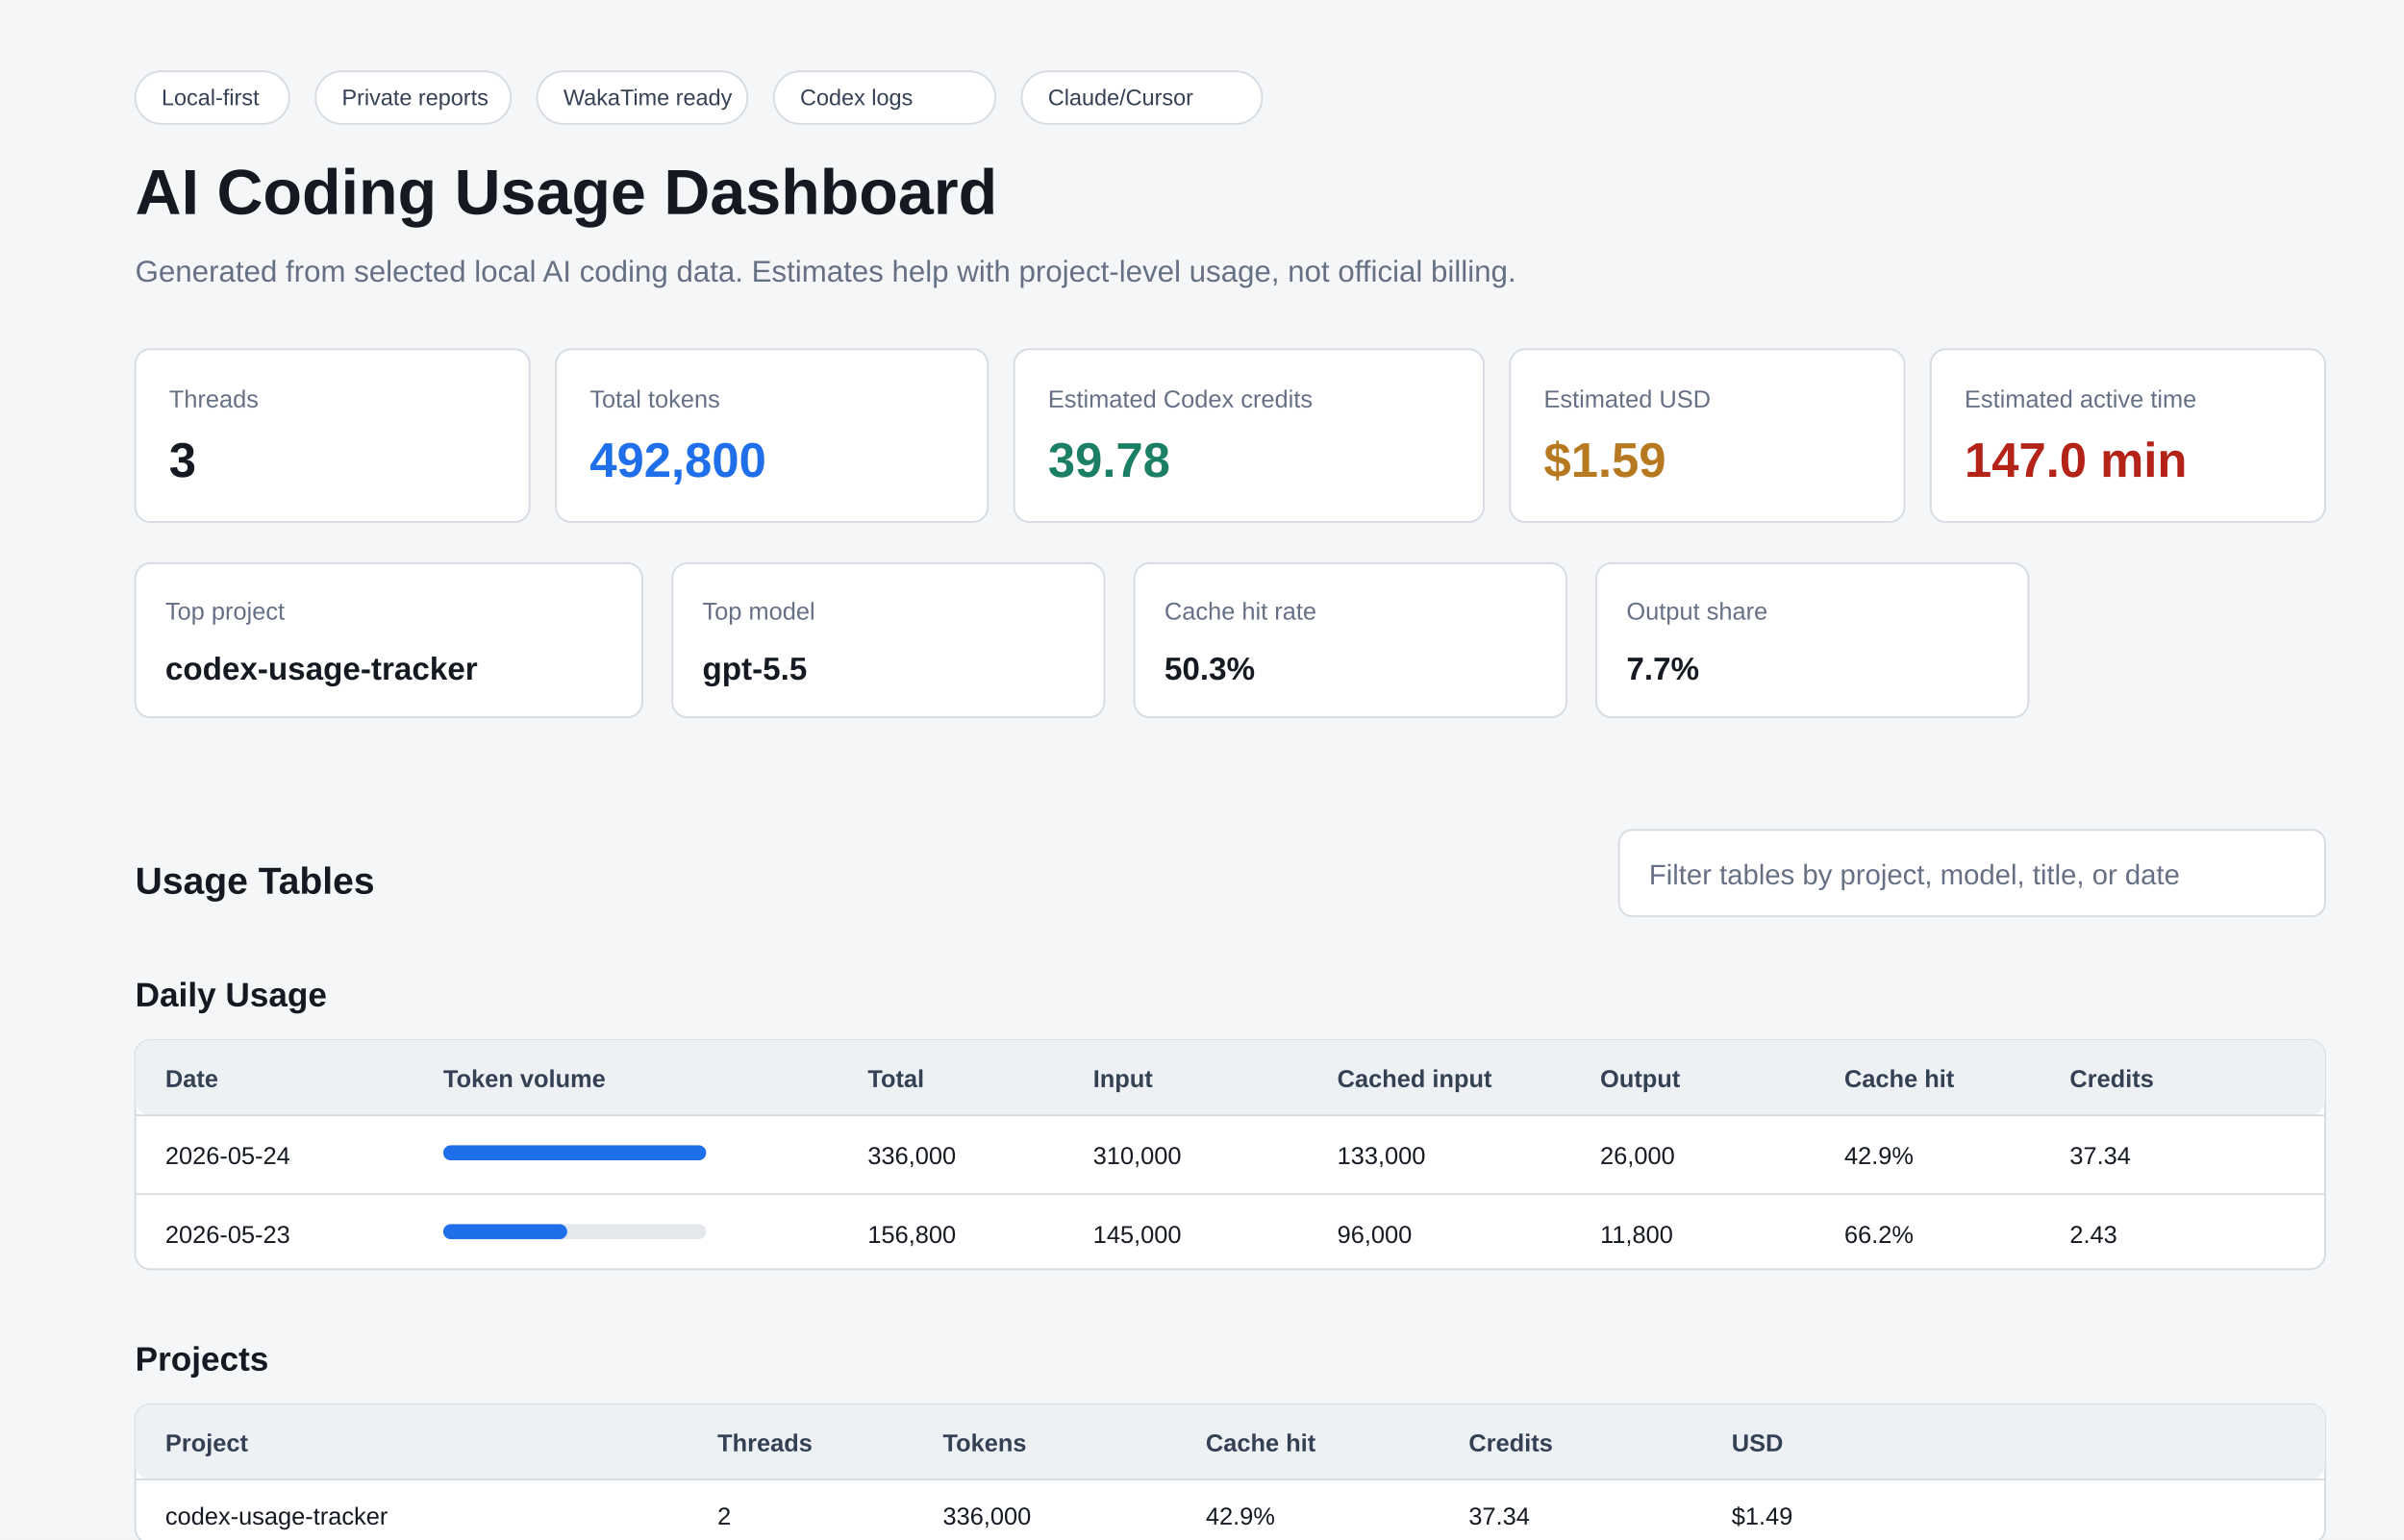
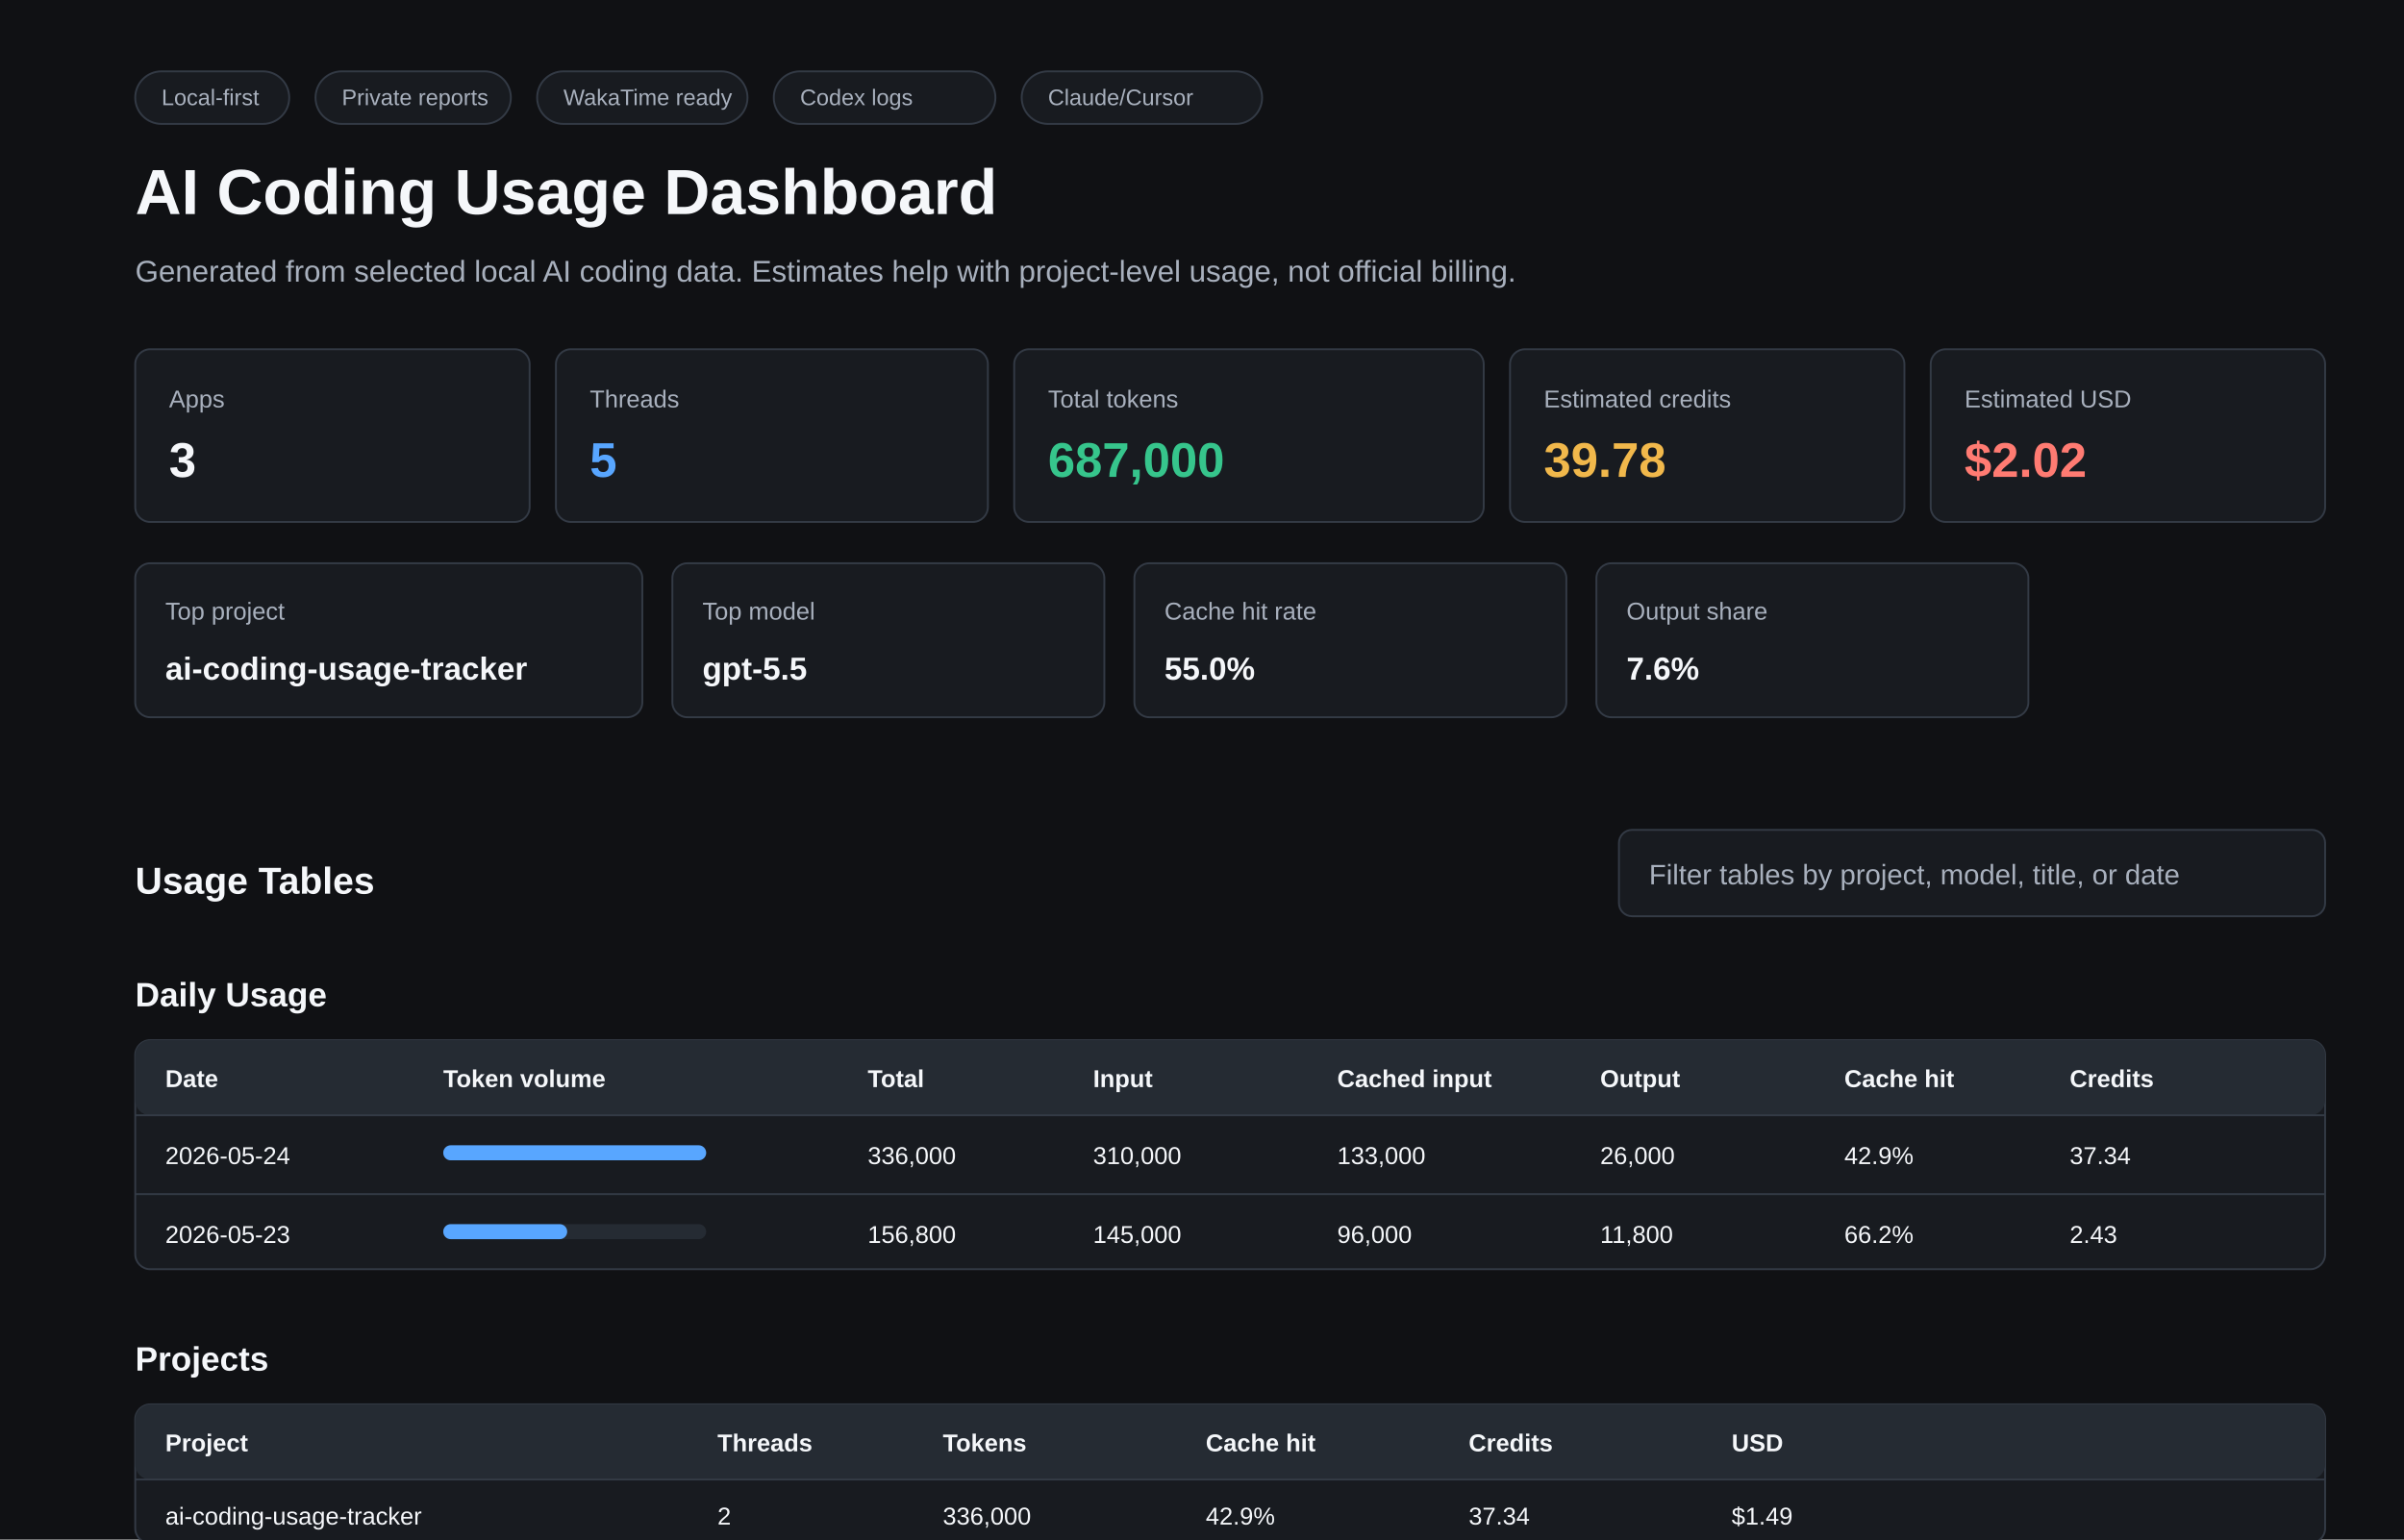
<svg xmlns="http://www.w3.org/2000/svg" width="1280" height="820" viewBox="0 0 1280 820" role="img" aria-labelledby="title desc">
-   <rect width="1280" height="820" fill="#f5f6f8" />
+   <rect width="1280" height="820" fill="#101114" />
  <g transform="translate(72 38)" font-family="Segoe UI, Arial, sans-serif">
-     <g font-size="12" fill="#344054">
-       <rect x="0" y="0" width="82" height="28" rx="14" fill="#fff" stroke="#d7dce2" />
+     <g font-size="12" fill="#a8b0bd">
+       <rect x="0" y="0" width="82" height="28" rx="14" fill="#181b20" stroke="#333a45" />
      <text x="14" y="18">Local-first</text>
-       <rect x="96" y="0" width="104" height="28" rx="14" fill="#fff" stroke="#d7dce2" />
+       <rect x="96" y="0" width="104" height="28" rx="14" fill="#181b20" stroke="#333a45" />
      <text x="110" y="18">Private reports</text>
-       <rect x="214" y="0" width="112" height="28" rx="14" fill="#fff" stroke="#d7dce2" />
+       <rect x="214" y="0" width="112" height="28" rx="14" fill="#181b20" stroke="#333a45" />
      <text x="228" y="18">WakaTime ready</text>
-       <rect x="340" y="0" width="118" height="28" rx="14" fill="#fff" stroke="#d7dce2" />
+       <rect x="340" y="0" width="118" height="28" rx="14" fill="#181b20" stroke="#333a45" />
      <text x="354" y="18">Codex logs</text>
-       <rect x="472" y="0" width="128" height="28" rx="14" fill="#fff" stroke="#d7dce2" />
+       <rect x="472" y="0" width="128" height="28" rx="14" fill="#181b20" stroke="#333a45" />
      <text x="486" y="18">Claude/Cursor</text>
    </g>
-     <text x="0" y="76" font-size="34" font-weight="700" fill="#151a22">AI Coding Usage Dashboard</text>
-     <text x="0" y="112" font-size="16" fill="#667085">Generated from selected local AI coding data. Estimates help with project-level usage, not official billing.</text>
+     <text x="0" y="76" font-size="34" font-weight="700" fill="#f5f7fa">AI Coding Usage Dashboard</text>
+     <text x="0" y="112" font-size="16" fill="#a8b0bd">Generated from selected local AI coding data. Estimates help with project-level usage, not official billing.</text>
    <g transform="translate(0 148)">
      <g>
-         <rect width="210" height="92" rx="8" fill="#fff" stroke="#d7dce2" />
-         <text x="18" y="31" font-size="13" fill="#667085">Threads</text>
-         <text x="18" y="68" font-size="26" font-weight="700" fill="#151a22">3</text>
+         <rect width="210" height="92" rx="8" fill="#181b20" stroke="#333a45" />
+         <text x="18" y="31" font-size="13" fill="#a8b0bd">Apps</text>
+         <text x="18" y="68" font-size="26" font-weight="700" fill="#f5f7fa">3</text>
      </g>
      <g transform="translate(224 0)">
-         <rect width="230" height="92" rx="8" fill="#fff" stroke="#d7dce2" />
-         <text x="18" y="31" font-size="13" fill="#667085">Total tokens</text>
-         <text x="18" y="68" font-size="26" font-weight="700" fill="#1f6feb">492,800</text>
+         <rect width="230" height="92" rx="8" fill="#181b20" stroke="#333a45" />
+         <text x="18" y="31" font-size="13" fill="#a8b0bd">Threads</text>
+         <text x="18" y="68" font-size="26" font-weight="700" fill="#58a6ff">5</text>
      </g>
      <g transform="translate(468 0)">
-         <rect width="250" height="92" rx="8" fill="#fff" stroke="#d7dce2" />
-         <text x="18" y="31" font-size="13" fill="#667085">Estimated Codex credits</text>
-         <text x="18" y="68" font-size="26" font-weight="700" fill="#1a7f64">39.78</text>
+         <rect width="250" height="92" rx="8" fill="#181b20" stroke="#333a45" />
+         <text x="18" y="31" font-size="13" fill="#a8b0bd">Total tokens</text>
+         <text x="18" y="68" font-size="26" font-weight="700" fill="#36c58c">687,000</text>
      </g>
      <g transform="translate(732 0)">
-         <rect width="210" height="92" rx="8" fill="#fff" stroke="#d7dce2" />
-         <text x="18" y="31" font-size="13" fill="#667085">Estimated USD</text>
-         <text x="18" y="68" font-size="26" font-weight="700" fill="#b7791f">$1.59</text>
+         <rect width="210" height="92" rx="8" fill="#181b20" stroke="#333a45" />
+         <text x="18" y="31" font-size="13" fill="#a8b0bd">Estimated credits</text>
+         <text x="18" y="68" font-size="26" font-weight="700" fill="#f1b84b">39.78</text>
      </g>
      <g transform="translate(956 0)">
-         <rect width="210" height="92" rx="8" fill="#fff" stroke="#d7dce2" />
-         <text x="18" y="31" font-size="13" fill="#667085">Estimated active time</text>
-         <text x="18" y="68" font-size="26" font-weight="700" fill="#b42318">147.0 min</text>
+         <rect width="210" height="92" rx="8" fill="#181b20" stroke="#333a45" />
+         <text x="18" y="31" font-size="13" fill="#a8b0bd">Estimated USD</text>
+         <text x="18" y="68" font-size="26" font-weight="700" fill="#ff7b72">$2.02</text>
      </g>
    </g>
    <g transform="translate(0 262)">
      <g>
-         <rect width="270" height="82" rx="8" fill="#fff" stroke="#d7dce2" />
-         <text x="16" y="30" font-size="13" fill="#667085">Top project</text>
-         <text x="16" y="62" font-size="17" font-weight="700" fill="#151a22">codex-usage-tracker</text>
+         <rect width="270" height="82" rx="8" fill="#181b20" stroke="#333a45" />
+         <text x="16" y="30" font-size="13" fill="#a8b0bd">Top project</text>
+         <text x="16" y="62" font-size="17" font-weight="700" fill="#f5f7fa">ai-coding-usage-tracker</text>
      </g>
      <g transform="translate(286 0)">
-         <rect width="230" height="82" rx="8" fill="#fff" stroke="#d7dce2" />
-         <text x="16" y="30" font-size="13" fill="#667085">Top model</text>
-         <text x="16" y="62" font-size="17" font-weight="700" fill="#151a22">gpt-5.5</text>
+         <rect width="230" height="82" rx="8" fill="#181b20" stroke="#333a45" />
+         <text x="16" y="30" font-size="13" fill="#a8b0bd">Top model</text>
+         <text x="16" y="62" font-size="17" font-weight="700" fill="#f5f7fa">gpt-5.5</text>
      </g>
      <g transform="translate(532 0)">
-         <rect width="230" height="82" rx="8" fill="#fff" stroke="#d7dce2" />
-         <text x="16" y="30" font-size="13" fill="#667085">Cache hit rate</text>
-         <text x="16" y="62" font-size="17" font-weight="700" fill="#151a22">50.3%</text>
+         <rect width="230" height="82" rx="8" fill="#181b20" stroke="#333a45" />
+         <text x="16" y="30" font-size="13" fill="#a8b0bd">Cache hit rate</text>
+         <text x="16" y="62" font-size="17" font-weight="700" fill="#f5f7fa">55.0%</text>
      </g>
      <g transform="translate(778 0)">
-         <rect width="230" height="82" rx="8" fill="#fff" stroke="#d7dce2" />
-         <text x="16" y="30" font-size="13" fill="#667085">Output share</text>
-         <text x="16" y="62" font-size="17" font-weight="700" fill="#151a22">7.7%</text>
+         <rect width="230" height="82" rx="8" fill="#181b20" stroke="#333a45" />
+         <text x="16" y="30" font-size="13" fill="#a8b0bd">Output share</text>
+         <text x="16" y="62" font-size="17" font-weight="700" fill="#f5f7fa">7.6%</text>
      </g>
    </g>
-     <text x="0" y="438" font-size="20" font-weight="700" fill="#151a22">Usage Tables</text>
-     <rect x="790" y="404" width="376" height="46" rx="7" fill="#fff" stroke="#d7dce2" />
-     <text x="806" y="433" font-size="15" fill="#667085">Filter tables by project, model, title, or date</text>
-     <text x="0" y="498" font-size="18" font-weight="700" fill="#151a22">Daily Usage</text>
+     <text x="0" y="438" font-size="20" font-weight="700" fill="#f5f7fa">Usage Tables</text>
+     <rect x="790" y="404" width="376" height="46" rx="7" fill="#181b20" stroke="#333a45" />
+     <text x="806" y="433" font-size="15" fill="#a8b0bd">Filter tables by project, model, title, or date</text>
+     <text x="0" y="498" font-size="18" font-weight="700" fill="#f5f7fa">Daily Usage</text>
    <g transform="translate(0 516)">
-       <rect width="1166" height="122" rx="8" fill="#fff" stroke="#d7dce2" />
-       <rect width="1166" height="40" rx="8" fill="#eef1f4" />
-       <g font-size="13" font-weight="700" fill="#344054">
+       <rect width="1166" height="122" rx="8" fill="#181b20" stroke="#333a45" />
+       <rect width="1166" height="40" rx="8" fill="#252b33" />
+       <g font-size="13" font-weight="700" fill="#f5f7fa">
        <text x="16" y="25">Date</text>
        <text x="164" y="25">Token volume</text>
        <text x="390" y="25">Total</text>
        <text x="510" y="25">Input</text>
        <text x="640" y="25">Cached input</text>
        <text x="780" y="25">Output</text>
        <text x="910" y="25">Cache hit</text>
        <text x="1030" y="25">Credits</text>
      </g>
-       <g font-size="13" fill="#151a22">
-         <line x1="0" x2="1166" y1="40" y2="40" stroke="#d7dce2" />
+       <g font-size="13" fill="#f5f7fa">
+         <line x1="0" x2="1166" y1="40" y2="40" stroke="#333a45" />
        <text x="16" y="66">2026-05-24</text>
-         <rect x="164" y="56" width="140" height="8" rx="4" fill="#e4e7ec" />
-         <rect x="164" y="56" width="140" height="8" rx="4" fill="#1f6feb" />
+         <rect x="164" y="56" width="140" height="8" rx="4" fill="#252b33" />
+         <rect x="164" y="56" width="140" height="8" rx="4" fill="#58a6ff" />
        <text x="390" y="66">336,000</text>
        <text x="510" y="66">310,000</text>
        <text x="640" y="66">133,000</text>
        <text x="780" y="66">26,000</text>
        <text x="910" y="66">42.9%</text>
        <text x="1030" y="66">37.34</text>
-         <line x1="0" x2="1166" y1="82" y2="82" stroke="#d7dce2" />
+         <line x1="0" x2="1166" y1="82" y2="82" stroke="#333a45" />
        <text x="16" y="108">2026-05-23</text>
-         <rect x="164" y="98" width="140" height="8" rx="4" fill="#e4e7ec" />
-         <rect x="164" y="98" width="66" height="8" rx="4" fill="#1f6feb" />
+         <rect x="164" y="98" width="140" height="8" rx="4" fill="#252b33" />
+         <rect x="164" y="98" width="66" height="8" rx="4" fill="#58a6ff" />
        <text x="390" y="108">156,800</text>
        <text x="510" y="108">145,000</text>
        <text x="640" y="108">96,000</text>
        <text x="780" y="108">11,800</text>
        <text x="910" y="108">66.2%</text>
        <text x="1030" y="108">2.43</text>
      </g>
    </g>
-     <text x="0" y="692" font-size="18" font-weight="700" fill="#151a22">Projects</text>
+     <text x="0" y="692" font-size="18" font-weight="700" fill="#f5f7fa">Projects</text>
    <g transform="translate(0 710)">
-       <rect width="1166" height="74" rx="8" fill="#fff" stroke="#d7dce2" />
-       <rect width="1166" height="40" rx="8" fill="#eef1f4" />
-       <g font-size="13" font-weight="700" fill="#344054">
+       <rect width="1166" height="74" rx="8" fill="#181b20" stroke="#333a45" />
+       <rect width="1166" height="40" rx="8" fill="#252b33" />
+       <g font-size="13" font-weight="700" fill="#f5f7fa">
        <text x="16" y="25">Project</text>
        <text x="310" y="25">Threads</text>
        <text x="430" y="25">Tokens</text>
        <text x="570" y="25">Cache hit</text>
        <text x="710" y="25">Credits</text>
        <text x="850" y="25">USD</text>
      </g>
-       <g font-size="13" fill="#151a22">
-         <line x1="0" x2="1166" y1="40" y2="40" stroke="#d7dce2" />
-         <text x="16" y="64">codex-usage-tracker</text>
+       <g font-size="13" fill="#f5f7fa">
+         <line x1="0" x2="1166" y1="40" y2="40" stroke="#333a45" />
+         <text x="16" y="64">ai-coding-usage-tracker</text>
        <text x="310" y="64">2</text>
        <text x="430" y="64">336,000</text>
        <text x="570" y="64">42.9%</text>
        <text x="710" y="64">37.34</text>
        <text x="850" y="64">$1.49</text>
      </g>
    </g>
-     <text x="0" y="806" font-size="13" fill="#667085">Built by SuvenSeo for developers who want local visibility into AI coding usage.</text>
+     <text x="0" y="806" font-size="13" fill="#a8b0bd">Built by SuvenSeo for developers who want local visibility into AI coding usage.</text>
  </g>
</svg>
